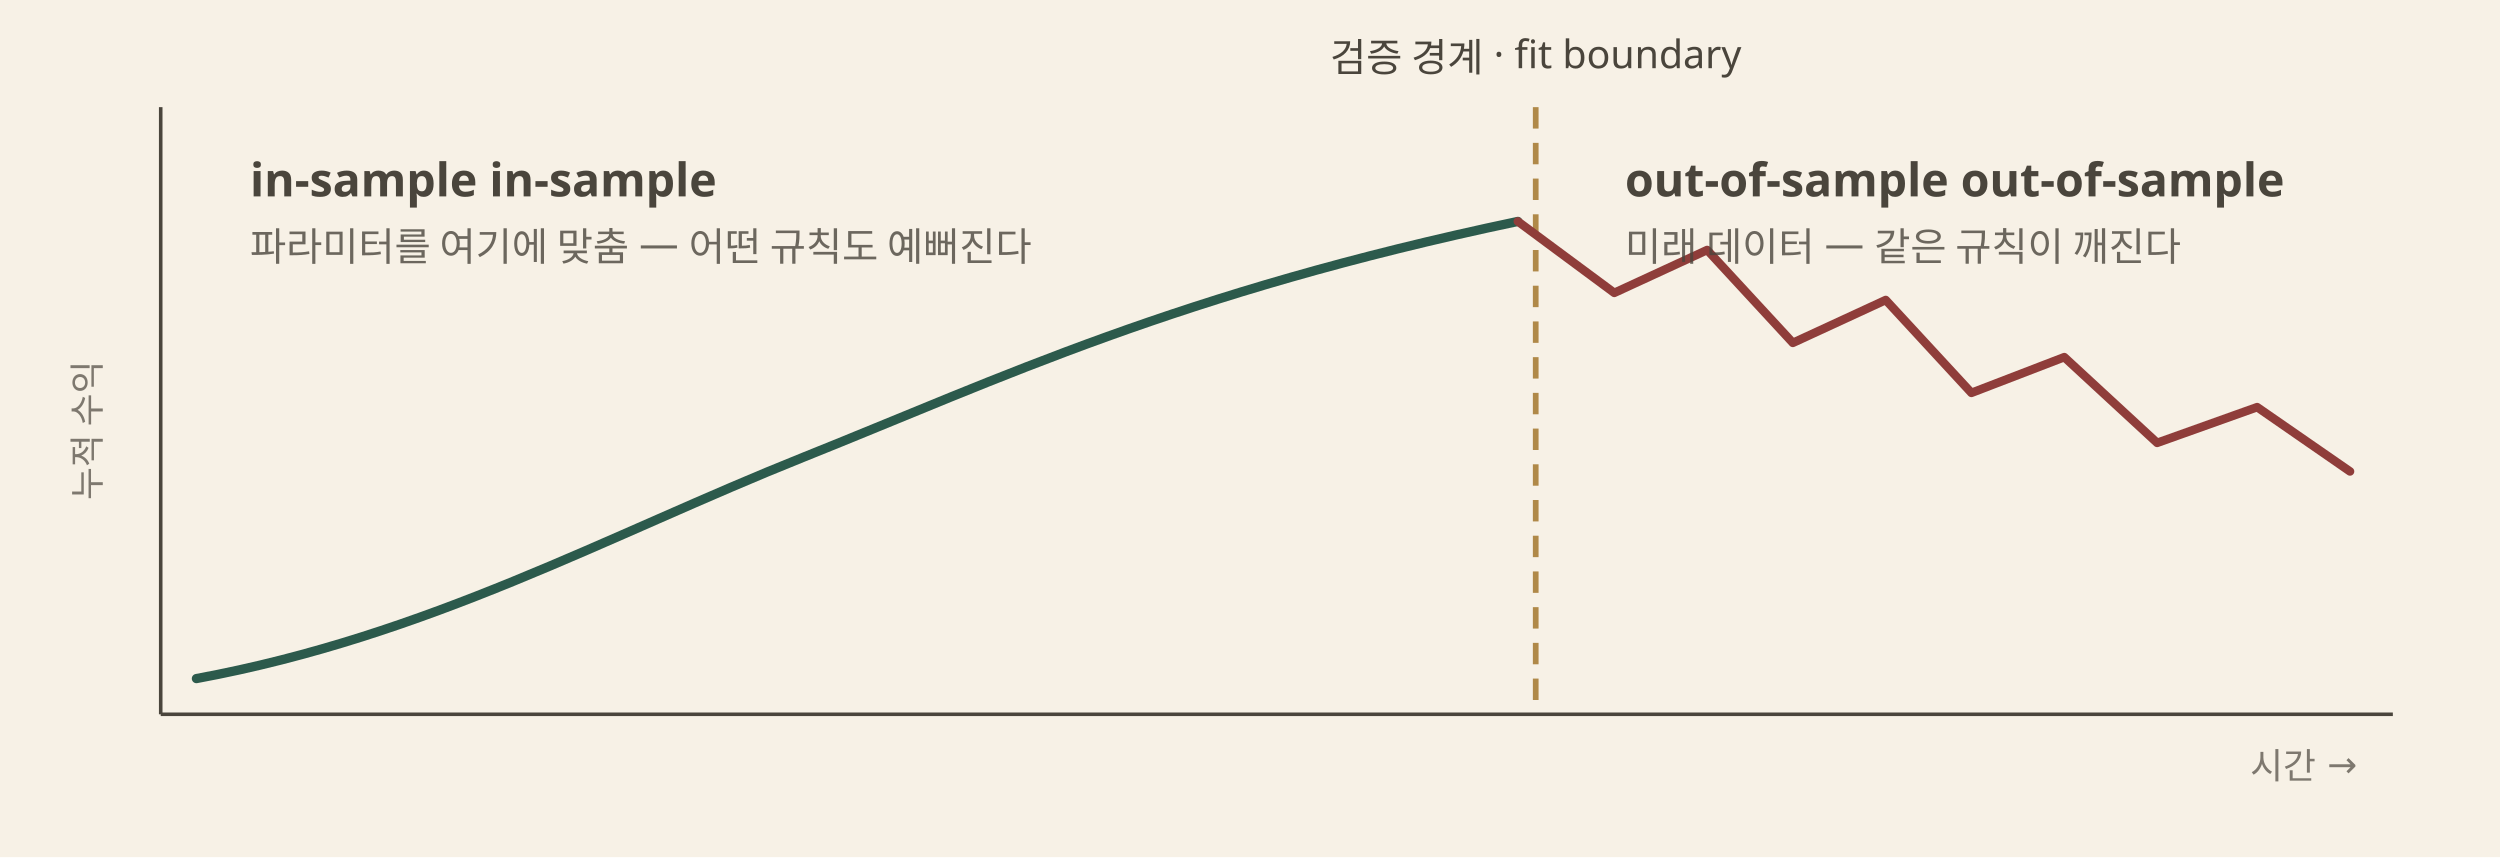
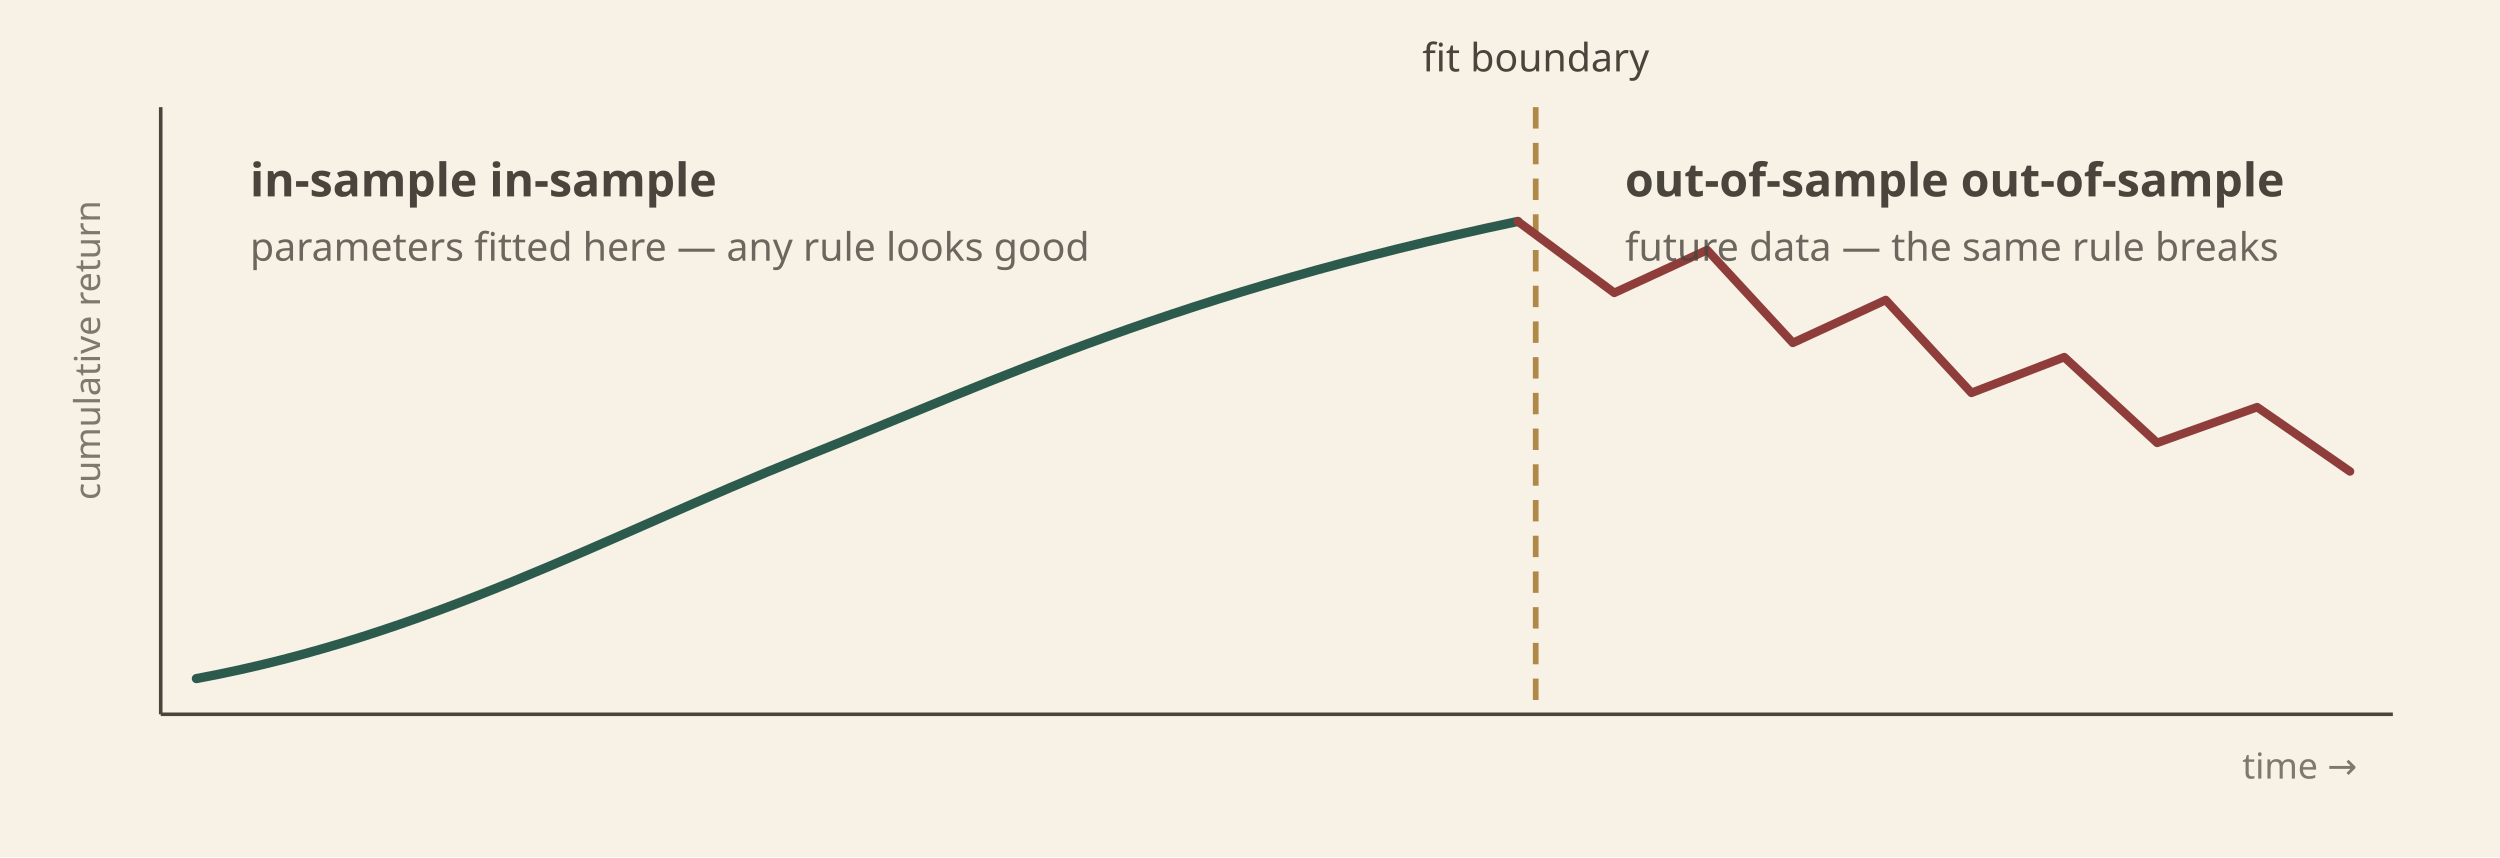
<svg xmlns="http://www.w3.org/2000/svg" viewBox="0 0 700 240" font-family="IBM Plex Sans KR, sans-serif">
  <rect width="700" height="240" fill="#f7f1e6" />
  <line x1="45" y1="30" x2="45" y2="200" stroke="#4a453c" stroke-width="1" />
  <line x1="45" y1="200" x2="670" y2="200" stroke="#4a453c" stroke-width="1" />
  <line x1="430" y1="30" x2="430" y2="200" stroke="#b08948" stroke-width="1.6" stroke-dasharray="6 4" />
-   <text x="430" y="20" fill="#4a453c" font-size="11" text-anchor="middle">검증 경계 · fit boundary</text>
+   <text x="430" y="20" fill="#4a453c" font-size="11" text-anchor="middle">fit boundary</text>
  <path d="M55 190 C120 178, 170 150, 225 128 S330 82, 425 62" fill="none" stroke="#2c5a4c" stroke-width="2.6" stroke-linecap="round" />
  <path d="M425 62 L452 82 L478 70 L502 96 L528 84 L552 110 L578 100 L604 124 L632 114 L658 132" fill="none" stroke="#8f3d3a" stroke-width="2.4" stroke-linejoin="round" stroke-linecap="round" />
  <text x="70" y="55" fill="#4a453c" font-size="13" font-weight="600">in-sample in-sample</text>
-   <text x="70" y="73" fill="#4a453c" font-size="11" opacity="0.8">파라미터를 여기에 맞춤 — 어떤 규칙도 예뻐진다</text>
+   <text x="70" y="73" fill="#4a453c" font-size="11" opacity="0.8">parameters fitted here — any rule looks good</text>
  <text x="455" y="55" fill="#4a453c" font-size="13" font-weight="600">out-of-sample out-of-sample</text>
-   <text x="455" y="73" fill="#4a453c" font-size="11" opacity="0.8">미래 데이터 — 같은 규칙이 깨진다</text>
-   <text x="660" y="218" fill="#4a453c" font-size="10" text-anchor="end" opacity="0.7">시간 →</text>
-   <text x="28" y="140" fill="#4a453c" font-size="10" opacity="0.7" transform="rotate(-90 28 140)">누적 수익</text>
+   <text x="455" y="73" fill="#4a453c" font-size="11" opacity="0.8">future data — the same rule breaks</text>
+   <text x="660" y="218" fill="#4a453c" font-size="10" text-anchor="end" opacity="0.7">time →</text>
+   <text x="28" y="140" fill="#4a453c" font-size="10" opacity="0.7" transform="rotate(-90 28 140)">cumulative return</text>
</svg>
